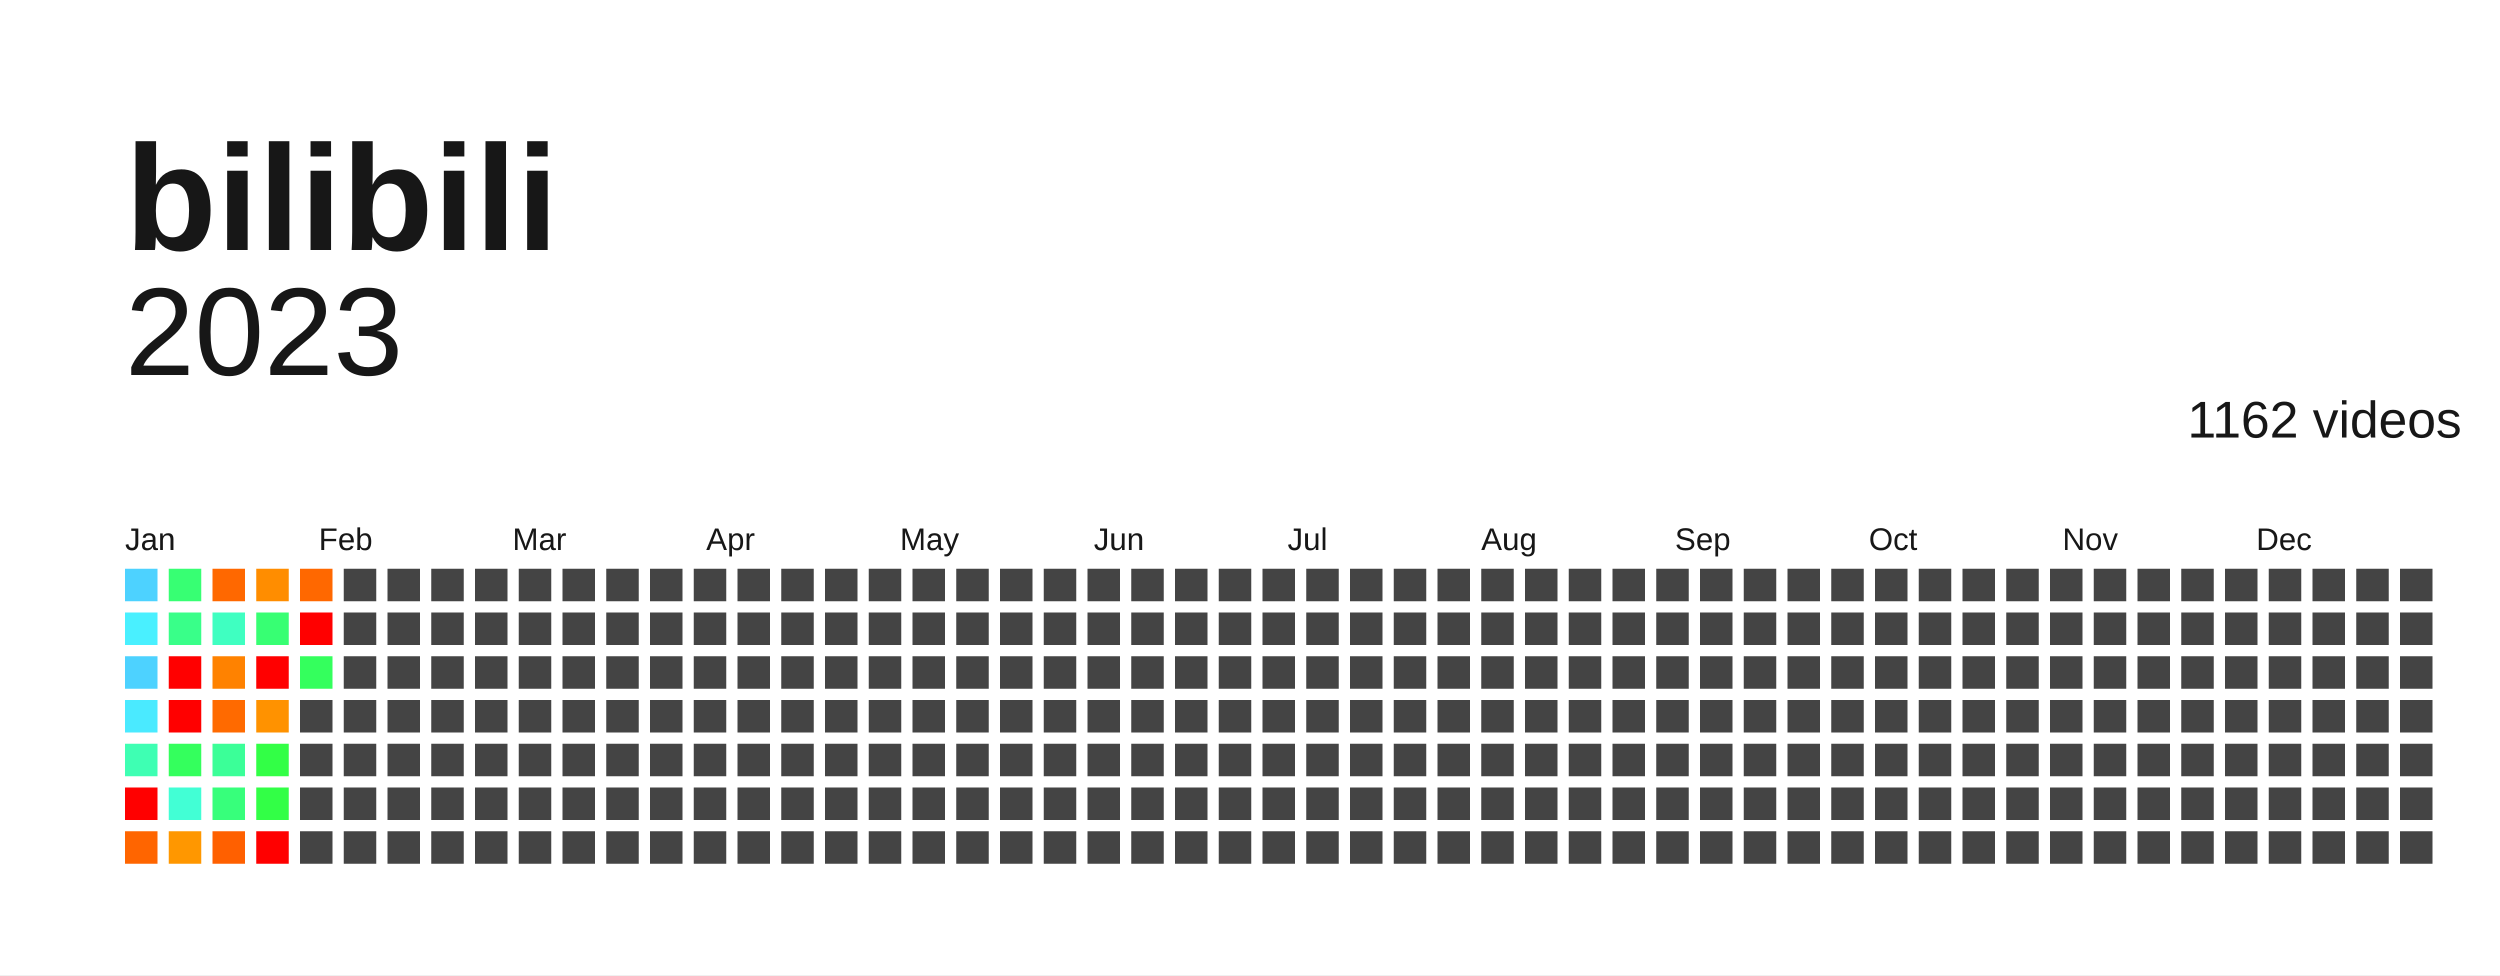
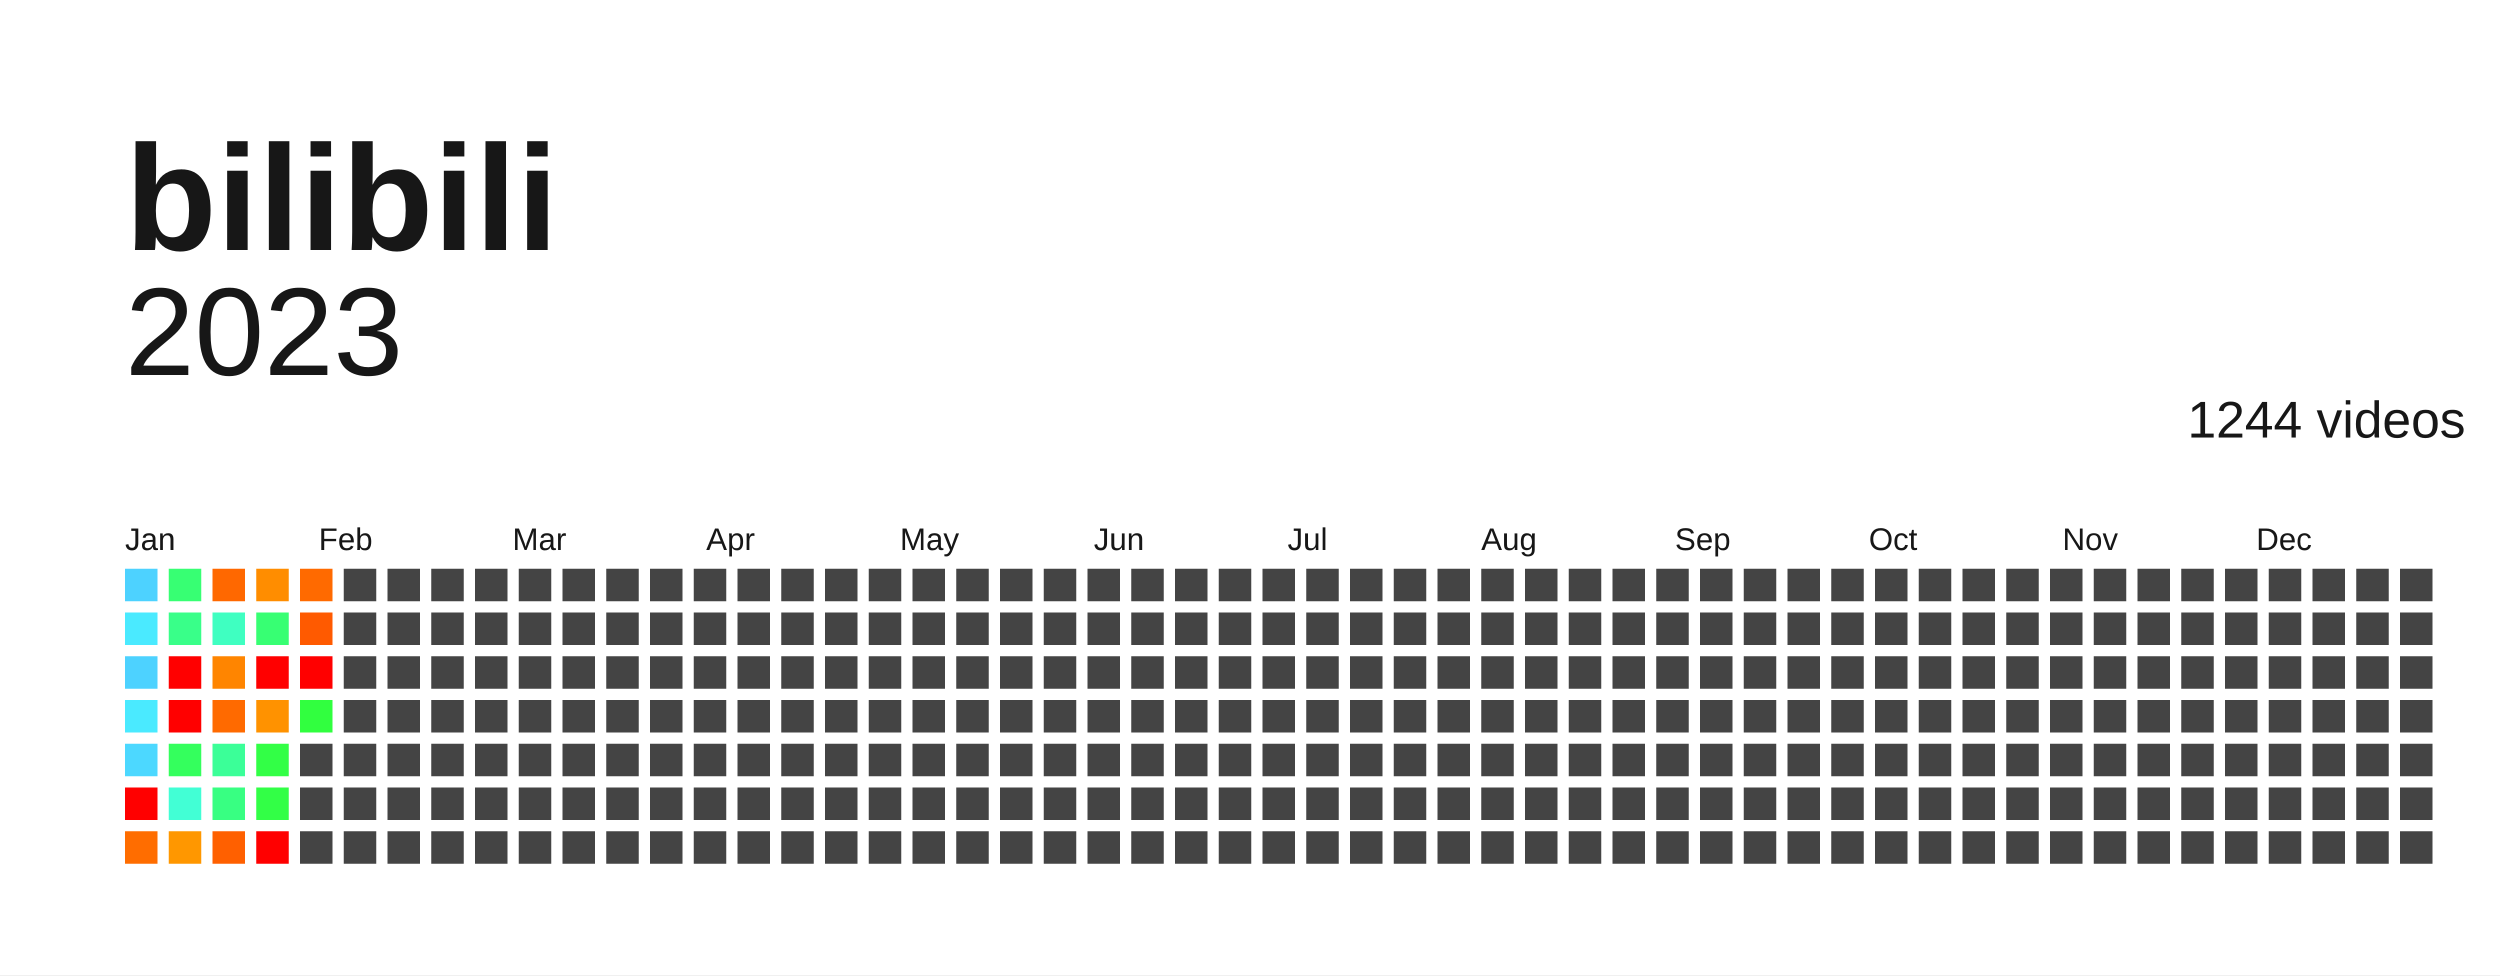
<svg xmlns="http://www.w3.org/2000/svg" baseProfile="full" height="78mm" version="1.1" viewBox="0,0,200,78" width="200mm">
  <defs />
  <rect fill="#FFFFFF" height="78" width="200" x="0" y="0" />
  <text fill="#171717" style="font-size:12px; font-family:Arial; font-weight:bold;" x="10" y="20">bilibili</text>
  <text alignment-baseline="hanging" fill="#171717" style="font-size:10.0px; font-family:Arial;" x="10" y="30">2023</text>
-   <text alignment-baseline="hanging" fill="#171717" style="font-size:4.125px; font-family:Arial;" x="175" y="35">1162 videos</text>
+   <text alignment-baseline="hanging" fill="#171717" style="font-size:4.125px; font-family:Arial;" x="175" y="35">1244 videos</text>
  <text fill="#171717" style="font-size:2.5px; font-family:Arial" x="10.0" y="44">Jan</text>
  <text fill="#171717" style="font-size:2.5px; font-family:Arial" x="25.5" y="44">Feb</text>
  <text fill="#171717" style="font-size:2.5px; font-family:Arial" x="41.0" y="44">Mar</text>
  <text fill="#171717" style="font-size:2.5px; font-family:Arial" x="56.5" y="44">Apr</text>
  <text fill="#171717" style="font-size:2.5px; font-family:Arial" x="72.0" y="44">May</text>
  <text fill="#171717" style="font-size:2.5px; font-family:Arial" x="87.5" y="44">Jun</text>
  <text fill="#171717" style="font-size:2.5px; font-family:Arial" x="103.0" y="44">Jul</text>
  <text fill="#171717" style="font-size:2.5px; font-family:Arial" x="118.5" y="44">Aug</text>
  <text fill="#171717" style="font-size:2.5px; font-family:Arial" x="134.0" y="44">Sep</text>
  <text fill="#171717" style="font-size:2.5px; font-family:Arial" x="149.5" y="44">Oct</text>
  <text fill="#171717" style="font-size:2.5px; font-family:Arial" x="165.0" y="44">Nov</text>
  <text fill="#171717" style="font-size:2.5px; font-family:Arial" x="180.5" y="44">Dec</text>
  <rect fill="#4dd2ff" height="2.6" width="2.6" x="10.0" y="45.5" />
-   <rect fill="#49f0ff" height="2.6" width="2.6" x="10.0" y="49.0" />
+   <rect fill="#4aeaff" height="2.6" width="2.6" x="10.0" y="49.0" />
  <rect fill="#4dd2ff" height="2.6" width="2.6" x="10.0" y="52.5" />
  <rect fill="#4aeaff" height="2.6" width="2.6" x="10.0" y="56.0" />
-   <rect fill="#3effb3" height="2.6" width="2.6" x="10.0" y="59.5" />
+   <rect fill="#4cd8ff" height="2.6" width="2.6" x="10.0" y="59.5" />
  <rect fill="red" height="2.6" width="2.6" x="10.0" y="63.0" />
-   <rect fill="#ff6500" height="2.6" width="2.6" x="10.0" y="66.5" />
+   <rect fill="#ff6d00" height="2.6" width="2.6" x="10.0" y="66.5" />
  <rect fill="#37ff73" height="2.6" width="2.6" x="13.5" y="45.5" />
  <rect fill="#39ff89" height="2.6" width="2.6" x="13.5" y="49.0" />
  <rect fill="red" height="2.6" width="2.6" x="13.5" y="52.5" />
  <rect fill="red" height="2.6" width="2.6" x="13.5" y="56.0" />
  <rect fill="#34ff5d" height="2.6" width="2.6" x="13.5" y="59.5" />
  <rect fill="#42ffd5" height="2.6" width="2.6" x="13.5" y="63.0" />
  <rect fill="#ff9700" height="2.6" width="2.6" x="13.5" y="66.5" />
  <rect fill="#ff6800" height="2.6" width="2.6" x="17.0" y="45.5" />
  <rect fill="#3fffc1" height="2.6" width="2.6" x="17.0" y="49.0" />
-   <rect fill="#ff8200" height="2.6" width="2.6" x="17.0" y="52.5" />
+   <rect fill="#ff8500" height="2.6" width="2.6" x="17.0" y="52.5" />
  <rect fill="#ff6a00" height="2.6" width="2.6" x="17.0" y="56.0" />
  <rect fill="#3bff98" height="2.6" width="2.6" x="17.0" y="59.5" />
-   <rect fill="#37ff7b" height="2.6" width="2.6" x="17.0" y="63.0" />
+   <rect fill="#38ff82" height="2.6" width="2.6" x="17.0" y="63.0" />
  <rect fill="#ff6000" height="2.6" width="2.6" x="17.0" y="66.5" />
  <rect fill="#ff8d00" height="2.6" width="2.6" x="20.5" y="45.5" />
  <rect fill="#37ff73" height="2.6" width="2.6" x="20.5" y="49.0" />
  <rect fill="red" height="2.6" width="2.6" x="20.5" y="52.5" />
  <rect fill="#ff9200" height="2.6" width="2.6" x="20.5" y="56.0" />
  <rect fill="#32ff46" height="2.6" width="2.6" x="20.5" y="59.5" />
  <rect fill="#32ff46" height="2.6" width="2.6" x="20.5" y="63.0" />
  <rect fill="red" height="2.6" width="2.6" x="20.5" y="66.5" />
-   <rect fill="#ff6800" height="2.6" width="2.6" x="24.0" y="45.5" />
-   <rect fill="red" height="2.6" width="2.6" x="24.0" y="49.0" />
-   <rect fill="#34ff5d" height="2.6" width="2.6" x="24.0" y="52.5" />
-   <rect fill="#444444" height="2.6" width="2.6" x="24.0" y="56.0" />
+   <rect fill="#ff6a00" height="2.6" width="2.6" x="24.0" y="45.5" />
+   <rect fill="#ff5a00" height="2.6" width="2.6" x="24.0" y="49.0" />
+   <rect fill="red" height="2.6" width="2.6" x="24.0" y="52.5" />
+   <rect fill="#31ff3f" height="2.6" width="2.6" x="24.0" y="56.0" />
  <rect fill="#444444" height="2.6" width="2.6" x="24.0" y="59.5" />
  <rect fill="#444444" height="2.6" width="2.6" x="24.0" y="63.0" />
  <rect fill="#444444" height="2.6" width="2.6" x="24.0" y="66.5" />
  <rect fill="#444444" height="2.6" width="2.6" x="27.5" y="45.5" />
  <rect fill="#444444" height="2.6" width="2.6" x="27.5" y="49.0" />
  <rect fill="#444444" height="2.6" width="2.6" x="27.5" y="52.5" />
  <rect fill="#444444" height="2.6" width="2.6" x="27.5" y="56.0" />
  <rect fill="#444444" height="2.6" width="2.6" x="27.5" y="59.5" />
  <rect fill="#444444" height="2.6" width="2.6" x="27.5" y="63.0" />
  <rect fill="#444444" height="2.6" width="2.6" x="27.5" y="66.5" />
  <rect fill="#444444" height="2.6" width="2.6" x="31.0" y="45.5" />
  <rect fill="#444444" height="2.6" width="2.6" x="31.0" y="49.0" />
  <rect fill="#444444" height="2.6" width="2.6" x="31.0" y="52.5" />
  <rect fill="#444444" height="2.6" width="2.6" x="31.0" y="56.0" />
  <rect fill="#444444" height="2.6" width="2.6" x="31.0" y="59.5" />
  <rect fill="#444444" height="2.6" width="2.6" x="31.0" y="63.0" />
  <rect fill="#444444" height="2.6" width="2.6" x="31.0" y="66.5" />
  <rect fill="#444444" height="2.6" width="2.6" x="34.5" y="45.5" />
  <rect fill="#444444" height="2.6" width="2.6" x="34.5" y="49.0" />
  <rect fill="#444444" height="2.6" width="2.6" x="34.5" y="52.5" />
  <rect fill="#444444" height="2.6" width="2.6" x="34.5" y="56.0" />
  <rect fill="#444444" height="2.6" width="2.6" x="34.5" y="59.5" />
  <rect fill="#444444" height="2.6" width="2.6" x="34.5" y="63.0" />
  <rect fill="#444444" height="2.6" width="2.6" x="34.5" y="66.5" />
  <rect fill="#444444" height="2.6" width="2.6" x="38.0" y="45.5" />
  <rect fill="#444444" height="2.6" width="2.6" x="38.0" y="49.0" />
  <rect fill="#444444" height="2.6" width="2.6" x="38.0" y="52.5" />
  <rect fill="#444444" height="2.6" width="2.6" x="38.0" y="56.0" />
  <rect fill="#444444" height="2.6" width="2.6" x="38.0" y="59.5" />
  <rect fill="#444444" height="2.6" width="2.6" x="38.0" y="63.0" />
  <rect fill="#444444" height="2.6" width="2.6" x="38.0" y="66.5" />
  <rect fill="#444444" height="2.6" width="2.6" x="41.5" y="45.5" />
  <rect fill="#444444" height="2.6" width="2.6" x="41.5" y="49.0" />
  <rect fill="#444444" height="2.6" width="2.6" x="41.5" y="52.5" />
  <rect fill="#444444" height="2.6" width="2.6" x="41.5" y="56.0" />
  <rect fill="#444444" height="2.6" width="2.6" x="41.5" y="59.5" />
  <rect fill="#444444" height="2.6" width="2.6" x="41.5" y="63.0" />
  <rect fill="#444444" height="2.6" width="2.6" x="41.5" y="66.5" />
  <rect fill="#444444" height="2.6" width="2.6" x="45.0" y="45.5" />
  <rect fill="#444444" height="2.6" width="2.6" x="45.0" y="49.0" />
  <rect fill="#444444" height="2.6" width="2.6" x="45.0" y="52.5" />
  <rect fill="#444444" height="2.6" width="2.6" x="45.0" y="56.0" />
  <rect fill="#444444" height="2.6" width="2.6" x="45.0" y="59.5" />
  <rect fill="#444444" height="2.6" width="2.6" x="45.0" y="63.0" />
  <rect fill="#444444" height="2.6" width="2.6" x="45.0" y="66.5" />
  <rect fill="#444444" height="2.6" width="2.6" x="48.5" y="45.5" />
  <rect fill="#444444" height="2.6" width="2.6" x="48.5" y="49.0" />
  <rect fill="#444444" height="2.6" width="2.6" x="48.5" y="52.5" />
  <rect fill="#444444" height="2.6" width="2.6" x="48.5" y="56.0" />
  <rect fill="#444444" height="2.6" width="2.6" x="48.5" y="59.5" />
  <rect fill="#444444" height="2.6" width="2.6" x="48.5" y="63.0" />
  <rect fill="#444444" height="2.6" width="2.6" x="48.5" y="66.5" />
  <rect fill="#444444" height="2.6" width="2.6" x="52.0" y="45.5" />
  <rect fill="#444444" height="2.6" width="2.6" x="52.0" y="49.0" />
  <rect fill="#444444" height="2.6" width="2.6" x="52.0" y="52.5" />
  <rect fill="#444444" height="2.6" width="2.6" x="52.0" y="56.0" />
  <rect fill="#444444" height="2.6" width="2.6" x="52.0" y="59.5" />
  <rect fill="#444444" height="2.6" width="2.6" x="52.0" y="63.0" />
  <rect fill="#444444" height="2.6" width="2.6" x="52.0" y="66.5" />
  <rect fill="#444444" height="2.6" width="2.6" x="55.5" y="45.5" />
  <rect fill="#444444" height="2.6" width="2.6" x="55.5" y="49.0" />
  <rect fill="#444444" height="2.6" width="2.6" x="55.5" y="52.5" />
  <rect fill="#444444" height="2.6" width="2.6" x="55.5" y="56.0" />
  <rect fill="#444444" height="2.6" width="2.6" x="55.5" y="59.5" />
  <rect fill="#444444" height="2.6" width="2.6" x="55.5" y="63.0" />
  <rect fill="#444444" height="2.6" width="2.6" x="55.5" y="66.5" />
  <rect fill="#444444" height="2.6" width="2.6" x="59.0" y="45.5" />
  <rect fill="#444444" height="2.6" width="2.6" x="59.0" y="49.0" />
  <rect fill="#444444" height="2.6" width="2.6" x="59.0" y="52.5" />
  <rect fill="#444444" height="2.6" width="2.6" x="59.0" y="56.0" />
  <rect fill="#444444" height="2.6" width="2.6" x="59.0" y="59.5" />
  <rect fill="#444444" height="2.6" width="2.6" x="59.0" y="63.0" />
  <rect fill="#444444" height="2.6" width="2.6" x="59.0" y="66.5" />
  <rect fill="#444444" height="2.6" width="2.6" x="62.5" y="45.5" />
  <rect fill="#444444" height="2.6" width="2.6" x="62.5" y="49.0" />
  <rect fill="#444444" height="2.6" width="2.6" x="62.5" y="52.5" />
  <rect fill="#444444" height="2.6" width="2.6" x="62.5" y="56.0" />
  <rect fill="#444444" height="2.6" width="2.6" x="62.5" y="59.5" />
  <rect fill="#444444" height="2.6" width="2.6" x="62.5" y="63.0" />
  <rect fill="#444444" height="2.6" width="2.6" x="62.5" y="66.5" />
  <rect fill="#444444" height="2.6" width="2.6" x="66.0" y="45.5" />
  <rect fill="#444444" height="2.6" width="2.6" x="66.0" y="49.0" />
  <rect fill="#444444" height="2.6" width="2.6" x="66.0" y="52.5" />
  <rect fill="#444444" height="2.6" width="2.6" x="66.0" y="56.0" />
  <rect fill="#444444" height="2.6" width="2.6" x="66.0" y="59.5" />
  <rect fill="#444444" height="2.6" width="2.6" x="66.0" y="63.0" />
  <rect fill="#444444" height="2.6" width="2.6" x="66.0" y="66.5" />
  <rect fill="#444444" height="2.6" width="2.6" x="69.5" y="45.5" />
  <rect fill="#444444" height="2.6" width="2.6" x="69.5" y="49.0" />
  <rect fill="#444444" height="2.6" width="2.6" x="69.5" y="52.5" />
  <rect fill="#444444" height="2.6" width="2.6" x="69.5" y="56.0" />
  <rect fill="#444444" height="2.6" width="2.6" x="69.5" y="59.5" />
  <rect fill="#444444" height="2.6" width="2.6" x="69.5" y="63.0" />
  <rect fill="#444444" height="2.6" width="2.6" x="69.5" y="66.5" />
  <rect fill="#444444" height="2.6" width="2.6" x="73.0" y="45.5" />
  <rect fill="#444444" height="2.6" width="2.6" x="73.0" y="49.0" />
  <rect fill="#444444" height="2.6" width="2.6" x="73.0" y="52.5" />
  <rect fill="#444444" height="2.6" width="2.6" x="73.0" y="56.0" />
  <rect fill="#444444" height="2.6" width="2.6" x="73.0" y="59.5" />
  <rect fill="#444444" height="2.6" width="2.6" x="73.0" y="63.0" />
  <rect fill="#444444" height="2.6" width="2.6" x="73.0" y="66.5" />
  <rect fill="#444444" height="2.6" width="2.6" x="76.5" y="45.5" />
  <rect fill="#444444" height="2.6" width="2.6" x="76.5" y="49.0" />
  <rect fill="#444444" height="2.6" width="2.6" x="76.5" y="52.5" />
  <rect fill="#444444" height="2.6" width="2.6" x="76.5" y="56.0" />
  <rect fill="#444444" height="2.6" width="2.6" x="76.5" y="59.5" />
  <rect fill="#444444" height="2.6" width="2.6" x="76.5" y="63.0" />
  <rect fill="#444444" height="2.6" width="2.6" x="76.5" y="66.5" />
  <rect fill="#444444" height="2.6" width="2.6" x="80.0" y="45.5" />
  <rect fill="#444444" height="2.6" width="2.6" x="80.0" y="49.0" />
  <rect fill="#444444" height="2.6" width="2.6" x="80.0" y="52.5" />
  <rect fill="#444444" height="2.6" width="2.6" x="80.0" y="56.0" />
  <rect fill="#444444" height="2.6" width="2.6" x="80.0" y="59.5" />
  <rect fill="#444444" height="2.6" width="2.6" x="80.0" y="63.0" />
  <rect fill="#444444" height="2.6" width="2.6" x="80.0" y="66.5" />
  <rect fill="#444444" height="2.6" width="2.6" x="83.5" y="45.5" />
  <rect fill="#444444" height="2.6" width="2.6" x="83.5" y="49.0" />
  <rect fill="#444444" height="2.6" width="2.6" x="83.5" y="52.5" />
  <rect fill="#444444" height="2.6" width="2.6" x="83.5" y="56.0" />
  <rect fill="#444444" height="2.6" width="2.6" x="83.5" y="59.5" />
  <rect fill="#444444" height="2.6" width="2.6" x="83.5" y="63.0" />
  <rect fill="#444444" height="2.6" width="2.6" x="83.5" y="66.5" />
  <rect fill="#444444" height="2.6" width="2.6" x="87.0" y="45.5" />
  <rect fill="#444444" height="2.6" width="2.6" x="87.0" y="49.0" />
  <rect fill="#444444" height="2.6" width="2.6" x="87.0" y="52.5" />
  <rect fill="#444444" height="2.6" width="2.6" x="87.0" y="56.0" />
  <rect fill="#444444" height="2.6" width="2.6" x="87.0" y="59.5" />
  <rect fill="#444444" height="2.6" width="2.6" x="87.0" y="63.0" />
  <rect fill="#444444" height="2.6" width="2.6" x="87.0" y="66.5" />
  <rect fill="#444444" height="2.6" width="2.6" x="90.5" y="45.5" />
  <rect fill="#444444" height="2.6" width="2.6" x="90.5" y="49.0" />
  <rect fill="#444444" height="2.6" width="2.6" x="90.5" y="52.5" />
  <rect fill="#444444" height="2.6" width="2.6" x="90.5" y="56.0" />
  <rect fill="#444444" height="2.6" width="2.6" x="90.5" y="59.5" />
  <rect fill="#444444" height="2.6" width="2.6" x="90.5" y="63.0" />
  <rect fill="#444444" height="2.6" width="2.6" x="90.5" y="66.5" />
  <rect fill="#444444" height="2.6" width="2.6" x="94.0" y="45.5" />
  <rect fill="#444444" height="2.6" width="2.6" x="94.0" y="49.0" />
  <rect fill="#444444" height="2.6" width="2.6" x="94.0" y="52.5" />
  <rect fill="#444444" height="2.6" width="2.6" x="94.0" y="56.0" />
  <rect fill="#444444" height="2.6" width="2.6" x="94.0" y="59.5" />
  <rect fill="#444444" height="2.6" width="2.6" x="94.0" y="63.0" />
  <rect fill="#444444" height="2.6" width="2.6" x="94.0" y="66.5" />
  <rect fill="#444444" height="2.6" width="2.6" x="97.5" y="45.5" />
  <rect fill="#444444" height="2.6" width="2.6" x="97.5" y="49.0" />
  <rect fill="#444444" height="2.6" width="2.6" x="97.5" y="52.5" />
  <rect fill="#444444" height="2.6" width="2.6" x="97.5" y="56.0" />
  <rect fill="#444444" height="2.6" width="2.6" x="97.5" y="59.5" />
  <rect fill="#444444" height="2.6" width="2.6" x="97.5" y="63.0" />
  <rect fill="#444444" height="2.6" width="2.6" x="97.5" y="66.5" />
  <rect fill="#444444" height="2.6" width="2.6" x="101.0" y="45.5" />
  <rect fill="#444444" height="2.6" width="2.6" x="101.0" y="49.0" />
  <rect fill="#444444" height="2.6" width="2.6" x="101.0" y="52.5" />
  <rect fill="#444444" height="2.6" width="2.6" x="101.0" y="56.0" />
  <rect fill="#444444" height="2.6" width="2.6" x="101.0" y="59.5" />
  <rect fill="#444444" height="2.6" width="2.6" x="101.0" y="63.0" />
  <rect fill="#444444" height="2.6" width="2.6" x="101.0" y="66.5" />
  <rect fill="#444444" height="2.6" width="2.6" x="104.5" y="45.5" />
  <rect fill="#444444" height="2.6" width="2.6" x="104.5" y="49.0" />
  <rect fill="#444444" height="2.6" width="2.6" x="104.5" y="52.5" />
  <rect fill="#444444" height="2.6" width="2.6" x="104.5" y="56.0" />
  <rect fill="#444444" height="2.6" width="2.6" x="104.5" y="59.5" />
  <rect fill="#444444" height="2.6" width="2.6" x="104.5" y="63.0" />
  <rect fill="#444444" height="2.6" width="2.6" x="104.5" y="66.5" />
  <rect fill="#444444" height="2.6" width="2.6" x="108.0" y="45.5" />
  <rect fill="#444444" height="2.6" width="2.6" x="108.0" y="49.0" />
  <rect fill="#444444" height="2.6" width="2.6" x="108.0" y="52.5" />
  <rect fill="#444444" height="2.6" width="2.6" x="108.0" y="56.0" />
  <rect fill="#444444" height="2.6" width="2.6" x="108.0" y="59.5" />
  <rect fill="#444444" height="2.6" width="2.6" x="108.0" y="63.0" />
  <rect fill="#444444" height="2.6" width="2.6" x="108.0" y="66.5" />
  <rect fill="#444444" height="2.6" width="2.6" x="111.5" y="45.5" />
  <rect fill="#444444" height="2.6" width="2.6" x="111.5" y="49.0" />
  <rect fill="#444444" height="2.6" width="2.6" x="111.5" y="52.5" />
  <rect fill="#444444" height="2.6" width="2.6" x="111.5" y="56.0" />
  <rect fill="#444444" height="2.6" width="2.6" x="111.5" y="59.5" />
  <rect fill="#444444" height="2.6" width="2.6" x="111.5" y="63.0" />
  <rect fill="#444444" height="2.6" width="2.6" x="111.5" y="66.5" />
  <rect fill="#444444" height="2.6" width="2.6" x="115.0" y="45.5" />
  <rect fill="#444444" height="2.6" width="2.6" x="115.0" y="49.0" />
  <rect fill="#444444" height="2.6" width="2.6" x="115.0" y="52.5" />
  <rect fill="#444444" height="2.6" width="2.6" x="115.0" y="56.0" />
  <rect fill="#444444" height="2.6" width="2.6" x="115.0" y="59.5" />
  <rect fill="#444444" height="2.6" width="2.6" x="115.0" y="63.0" />
  <rect fill="#444444" height="2.6" width="2.6" x="115.0" y="66.5" />
  <rect fill="#444444" height="2.6" width="2.6" x="118.5" y="45.5" />
  <rect fill="#444444" height="2.6" width="2.6" x="118.5" y="49.0" />
  <rect fill="#444444" height="2.6" width="2.6" x="118.5" y="52.5" />
  <rect fill="#444444" height="2.6" width="2.6" x="118.5" y="56.0" />
  <rect fill="#444444" height="2.6" width="2.6" x="118.5" y="59.5" />
  <rect fill="#444444" height="2.6" width="2.6" x="118.5" y="63.0" />
  <rect fill="#444444" height="2.6" width="2.6" x="118.5" y="66.5" />
  <rect fill="#444444" height="2.6" width="2.6" x="122.0" y="45.5" />
  <rect fill="#444444" height="2.6" width="2.6" x="122.0" y="49.0" />
  <rect fill="#444444" height="2.6" width="2.6" x="122.0" y="52.5" />
  <rect fill="#444444" height="2.6" width="2.6" x="122.0" y="56.0" />
  <rect fill="#444444" height="2.6" width="2.6" x="122.0" y="59.5" />
  <rect fill="#444444" height="2.6" width="2.6" x="122.0" y="63.0" />
  <rect fill="#444444" height="2.6" width="2.6" x="122.0" y="66.5" />
  <rect fill="#444444" height="2.6" width="2.6" x="125.5" y="45.5" />
  <rect fill="#444444" height="2.6" width="2.6" x="125.5" y="49.0" />
  <rect fill="#444444" height="2.6" width="2.6" x="125.5" y="52.5" />
  <rect fill="#444444" height="2.6" width="2.6" x="125.5" y="56.0" />
  <rect fill="#444444" height="2.6" width="2.6" x="125.5" y="59.5" />
  <rect fill="#444444" height="2.6" width="2.6" x="125.5" y="63.0" />
  <rect fill="#444444" height="2.6" width="2.6" x="125.5" y="66.5" />
  <rect fill="#444444" height="2.6" width="2.6" x="129.0" y="45.5" />
  <rect fill="#444444" height="2.6" width="2.6" x="129.0" y="49.0" />
  <rect fill="#444444" height="2.6" width="2.6" x="129.0" y="52.5" />
  <rect fill="#444444" height="2.6" width="2.6" x="129.0" y="56.0" />
  <rect fill="#444444" height="2.6" width="2.6" x="129.0" y="59.5" />
  <rect fill="#444444" height="2.6" width="2.6" x="129.0" y="63.0" />
  <rect fill="#444444" height="2.6" width="2.6" x="129.0" y="66.5" />
  <rect fill="#444444" height="2.6" width="2.6" x="132.5" y="45.5" />
  <rect fill="#444444" height="2.6" width="2.6" x="132.5" y="49.0" />
  <rect fill="#444444" height="2.6" width="2.6" x="132.5" y="52.5" />
  <rect fill="#444444" height="2.6" width="2.6" x="132.5" y="56.0" />
  <rect fill="#444444" height="2.6" width="2.6" x="132.5" y="59.5" />
  <rect fill="#444444" height="2.6" width="2.6" x="132.5" y="63.0" />
  <rect fill="#444444" height="2.6" width="2.6" x="132.5" y="66.5" />
  <rect fill="#444444" height="2.6" width="2.6" x="136.0" y="45.5" />
  <rect fill="#444444" height="2.6" width="2.6" x="136.0" y="49.0" />
  <rect fill="#444444" height="2.6" width="2.6" x="136.0" y="52.5" />
  <rect fill="#444444" height="2.6" width="2.6" x="136.0" y="56.0" />
  <rect fill="#444444" height="2.6" width="2.6" x="136.0" y="59.5" />
  <rect fill="#444444" height="2.6" width="2.6" x="136.0" y="63.0" />
  <rect fill="#444444" height="2.6" width="2.6" x="136.0" y="66.5" />
  <rect fill="#444444" height="2.6" width="2.6" x="139.5" y="45.5" />
  <rect fill="#444444" height="2.6" width="2.6" x="139.5" y="49.0" />
  <rect fill="#444444" height="2.6" width="2.6" x="139.5" y="52.5" />
  <rect fill="#444444" height="2.6" width="2.6" x="139.5" y="56.0" />
  <rect fill="#444444" height="2.6" width="2.6" x="139.5" y="59.5" />
  <rect fill="#444444" height="2.6" width="2.6" x="139.5" y="63.0" />
  <rect fill="#444444" height="2.6" width="2.6" x="139.5" y="66.5" />
  <rect fill="#444444" height="2.6" width="2.6" x="143.0" y="45.5" />
  <rect fill="#444444" height="2.6" width="2.6" x="143.0" y="49.0" />
  <rect fill="#444444" height="2.6" width="2.6" x="143.0" y="52.5" />
  <rect fill="#444444" height="2.6" width="2.6" x="143.0" y="56.0" />
  <rect fill="#444444" height="2.6" width="2.6" x="143.0" y="59.5" />
  <rect fill="#444444" height="2.6" width="2.6" x="143.0" y="63.0" />
  <rect fill="#444444" height="2.6" width="2.6" x="143.0" y="66.5" />
  <rect fill="#444444" height="2.6" width="2.6" x="146.5" y="45.5" />
  <rect fill="#444444" height="2.6" width="2.6" x="146.5" y="49.0" />
  <rect fill="#444444" height="2.6" width="2.6" x="146.5" y="52.5" />
  <rect fill="#444444" height="2.6" width="2.6" x="146.5" y="56.0" />
  <rect fill="#444444" height="2.6" width="2.6" x="146.5" y="59.5" />
  <rect fill="#444444" height="2.6" width="2.6" x="146.5" y="63.0" />
  <rect fill="#444444" height="2.6" width="2.6" x="146.5" y="66.5" />
  <rect fill="#444444" height="2.6" width="2.6" x="150.0" y="45.5" />
  <rect fill="#444444" height="2.6" width="2.6" x="150.0" y="49.0" />
  <rect fill="#444444" height="2.6" width="2.6" x="150.0" y="52.5" />
  <rect fill="#444444" height="2.6" width="2.6" x="150.0" y="56.0" />
  <rect fill="#444444" height="2.6" width="2.6" x="150.0" y="59.5" />
  <rect fill="#444444" height="2.6" width="2.6" x="150.0" y="63.0" />
  <rect fill="#444444" height="2.6" width="2.6" x="150.0" y="66.5" />
  <rect fill="#444444" height="2.6" width="2.6" x="153.5" y="45.5" />
  <rect fill="#444444" height="2.6" width="2.6" x="153.5" y="49.0" />
  <rect fill="#444444" height="2.6" width="2.6" x="153.5" y="52.5" />
  <rect fill="#444444" height="2.6" width="2.6" x="153.5" y="56.0" />
  <rect fill="#444444" height="2.6" width="2.6" x="153.5" y="59.5" />
  <rect fill="#444444" height="2.6" width="2.6" x="153.5" y="63.0" />
  <rect fill="#444444" height="2.6" width="2.6" x="153.5" y="66.5" />
  <rect fill="#444444" height="2.6" width="2.6" x="157.0" y="45.5" />
  <rect fill="#444444" height="2.6" width="2.6" x="157.0" y="49.0" />
  <rect fill="#444444" height="2.6" width="2.6" x="157.0" y="52.5" />
  <rect fill="#444444" height="2.6" width="2.6" x="157.0" y="56.0" />
  <rect fill="#444444" height="2.6" width="2.6" x="157.0" y="59.5" />
  <rect fill="#444444" height="2.6" width="2.6" x="157.0" y="63.0" />
  <rect fill="#444444" height="2.6" width="2.6" x="157.0" y="66.5" />
  <rect fill="#444444" height="2.6" width="2.6" x="160.5" y="45.5" />
  <rect fill="#444444" height="2.6" width="2.6" x="160.5" y="49.0" />
  <rect fill="#444444" height="2.6" width="2.6" x="160.5" y="52.5" />
  <rect fill="#444444" height="2.6" width="2.6" x="160.5" y="56.0" />
  <rect fill="#444444" height="2.6" width="2.6" x="160.5" y="59.5" />
  <rect fill="#444444" height="2.6" width="2.6" x="160.5" y="63.0" />
  <rect fill="#444444" height="2.6" width="2.6" x="160.5" y="66.5" />
  <rect fill="#444444" height="2.6" width="2.6" x="164.0" y="45.5" />
  <rect fill="#444444" height="2.6" width="2.6" x="164.0" y="49.0" />
  <rect fill="#444444" height="2.6" width="2.6" x="164.0" y="52.5" />
  <rect fill="#444444" height="2.6" width="2.6" x="164.0" y="56.0" />
  <rect fill="#444444" height="2.6" width="2.6" x="164.0" y="59.5" />
  <rect fill="#444444" height="2.6" width="2.6" x="164.0" y="63.0" />
  <rect fill="#444444" height="2.6" width="2.6" x="164.0" y="66.5" />
  <rect fill="#444444" height="2.6" width="2.6" x="167.5" y="45.5" />
  <rect fill="#444444" height="2.6" width="2.6" x="167.5" y="49.0" />
  <rect fill="#444444" height="2.6" width="2.6" x="167.5" y="52.5" />
  <rect fill="#444444" height="2.6" width="2.6" x="167.5" y="56.0" />
  <rect fill="#444444" height="2.6" width="2.6" x="167.5" y="59.5" />
  <rect fill="#444444" height="2.6" width="2.6" x="167.5" y="63.0" />
  <rect fill="#444444" height="2.6" width="2.6" x="167.5" y="66.5" />
  <rect fill="#444444" height="2.6" width="2.6" x="171.0" y="45.5" />
  <rect fill="#444444" height="2.6" width="2.6" x="171.0" y="49.0" />
  <rect fill="#444444" height="2.6" width="2.6" x="171.0" y="52.5" />
  <rect fill="#444444" height="2.6" width="2.6" x="171.0" y="56.0" />
  <rect fill="#444444" height="2.6" width="2.6" x="171.0" y="59.5" />
  <rect fill="#444444" height="2.6" width="2.6" x="171.0" y="63.0" />
  <rect fill="#444444" height="2.6" width="2.6" x="171.0" y="66.5" />
  <rect fill="#444444" height="2.6" width="2.6" x="174.5" y="45.5" />
  <rect fill="#444444" height="2.6" width="2.6" x="174.5" y="49.0" />
  <rect fill="#444444" height="2.6" width="2.6" x="174.5" y="52.5" />
  <rect fill="#444444" height="2.6" width="2.6" x="174.5" y="56.0" />
  <rect fill="#444444" height="2.6" width="2.6" x="174.5" y="59.5" />
  <rect fill="#444444" height="2.6" width="2.6" x="174.5" y="63.0" />
  <rect fill="#444444" height="2.6" width="2.6" x="174.5" y="66.5" />
  <rect fill="#444444" height="2.6" width="2.6" x="178.0" y="45.5" />
  <rect fill="#444444" height="2.6" width="2.6" x="178.0" y="49.0" />
  <rect fill="#444444" height="2.6" width="2.6" x="178.0" y="52.5" />
  <rect fill="#444444" height="2.6" width="2.6" x="178.0" y="56.0" />
  <rect fill="#444444" height="2.6" width="2.6" x="178.0" y="59.5" />
  <rect fill="#444444" height="2.6" width="2.6" x="178.0" y="63.0" />
  <rect fill="#444444" height="2.6" width="2.6" x="178.0" y="66.5" />
  <rect fill="#444444" height="2.6" width="2.6" x="181.5" y="45.5" />
  <rect fill="#444444" height="2.6" width="2.6" x="181.5" y="49.0" />
  <rect fill="#444444" height="2.6" width="2.6" x="181.5" y="52.5" />
  <rect fill="#444444" height="2.6" width="2.6" x="181.5" y="56.0" />
  <rect fill="#444444" height="2.6" width="2.6" x="181.5" y="59.5" />
  <rect fill="#444444" height="2.6" width="2.6" x="181.5" y="63.0" />
  <rect fill="#444444" height="2.6" width="2.6" x="181.5" y="66.5" />
  <rect fill="#444444" height="2.6" width="2.6" x="185.0" y="45.5" />
  <rect fill="#444444" height="2.6" width="2.6" x="185.0" y="49.0" />
  <rect fill="#444444" height="2.6" width="2.6" x="185.0" y="52.5" />
  <rect fill="#444444" height="2.6" width="2.6" x="185.0" y="56.0" />
  <rect fill="#444444" height="2.6" width="2.6" x="185.0" y="59.5" />
  <rect fill="#444444" height="2.6" width="2.6" x="185.0" y="63.0" />
  <rect fill="#444444" height="2.6" width="2.6" x="185.0" y="66.5" />
  <rect fill="#444444" height="2.6" width="2.6" x="188.5" y="45.5" />
  <rect fill="#444444" height="2.6" width="2.6" x="188.5" y="49.0" />
  <rect fill="#444444" height="2.6" width="2.6" x="188.5" y="52.5" />
  <rect fill="#444444" height="2.6" width="2.6" x="188.5" y="56.0" />
  <rect fill="#444444" height="2.6" width="2.6" x="188.5" y="59.5" />
  <rect fill="#444444" height="2.6" width="2.6" x="188.5" y="63.0" />
  <rect fill="#444444" height="2.6" width="2.6" x="188.5" y="66.5" />
  <rect fill="#444444" height="2.6" width="2.6" x="192.0" y="45.5" />
  <rect fill="#444444" height="2.6" width="2.6" x="192.0" y="49.0" />
  <rect fill="#444444" height="2.6" width="2.6" x="192.0" y="52.5" />
  <rect fill="#444444" height="2.6" width="2.6" x="192.0" y="56.0" />
  <rect fill="#444444" height="2.6" width="2.6" x="192.0" y="59.5" />
  <rect fill="#444444" height="2.6" width="2.6" x="192.0" y="63.0" />
  <rect fill="#444444" height="2.6" width="2.6" x="192.0" y="66.5" />
</svg>
